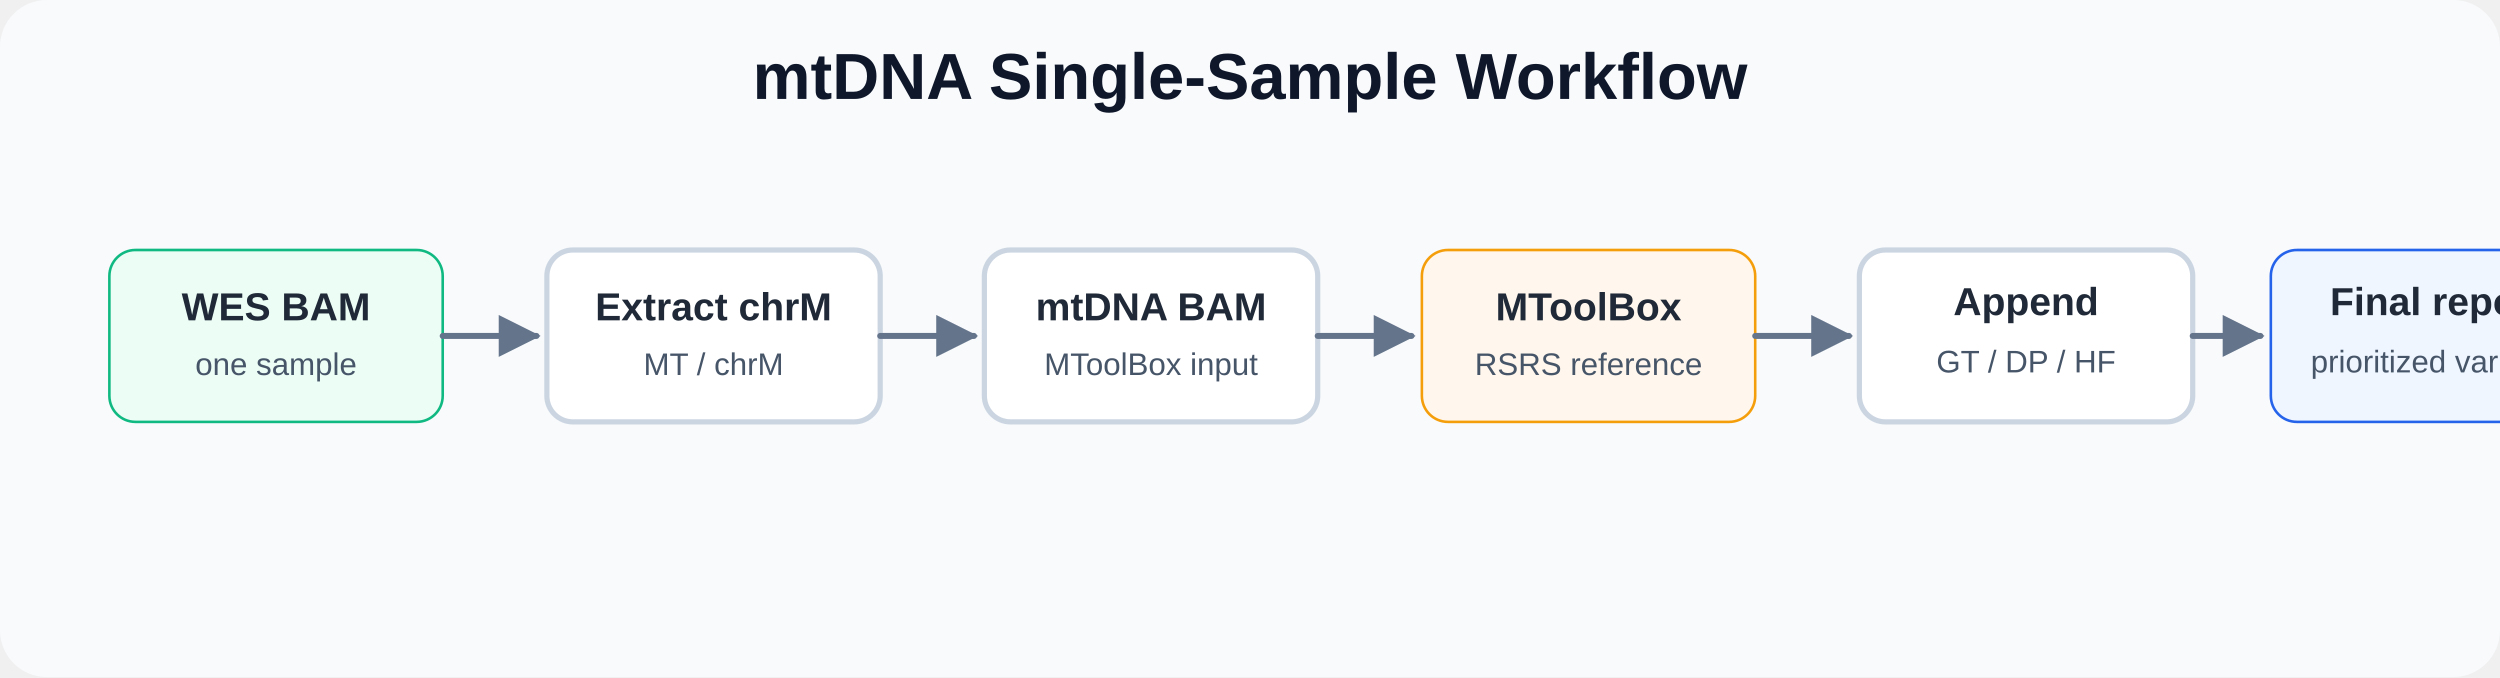
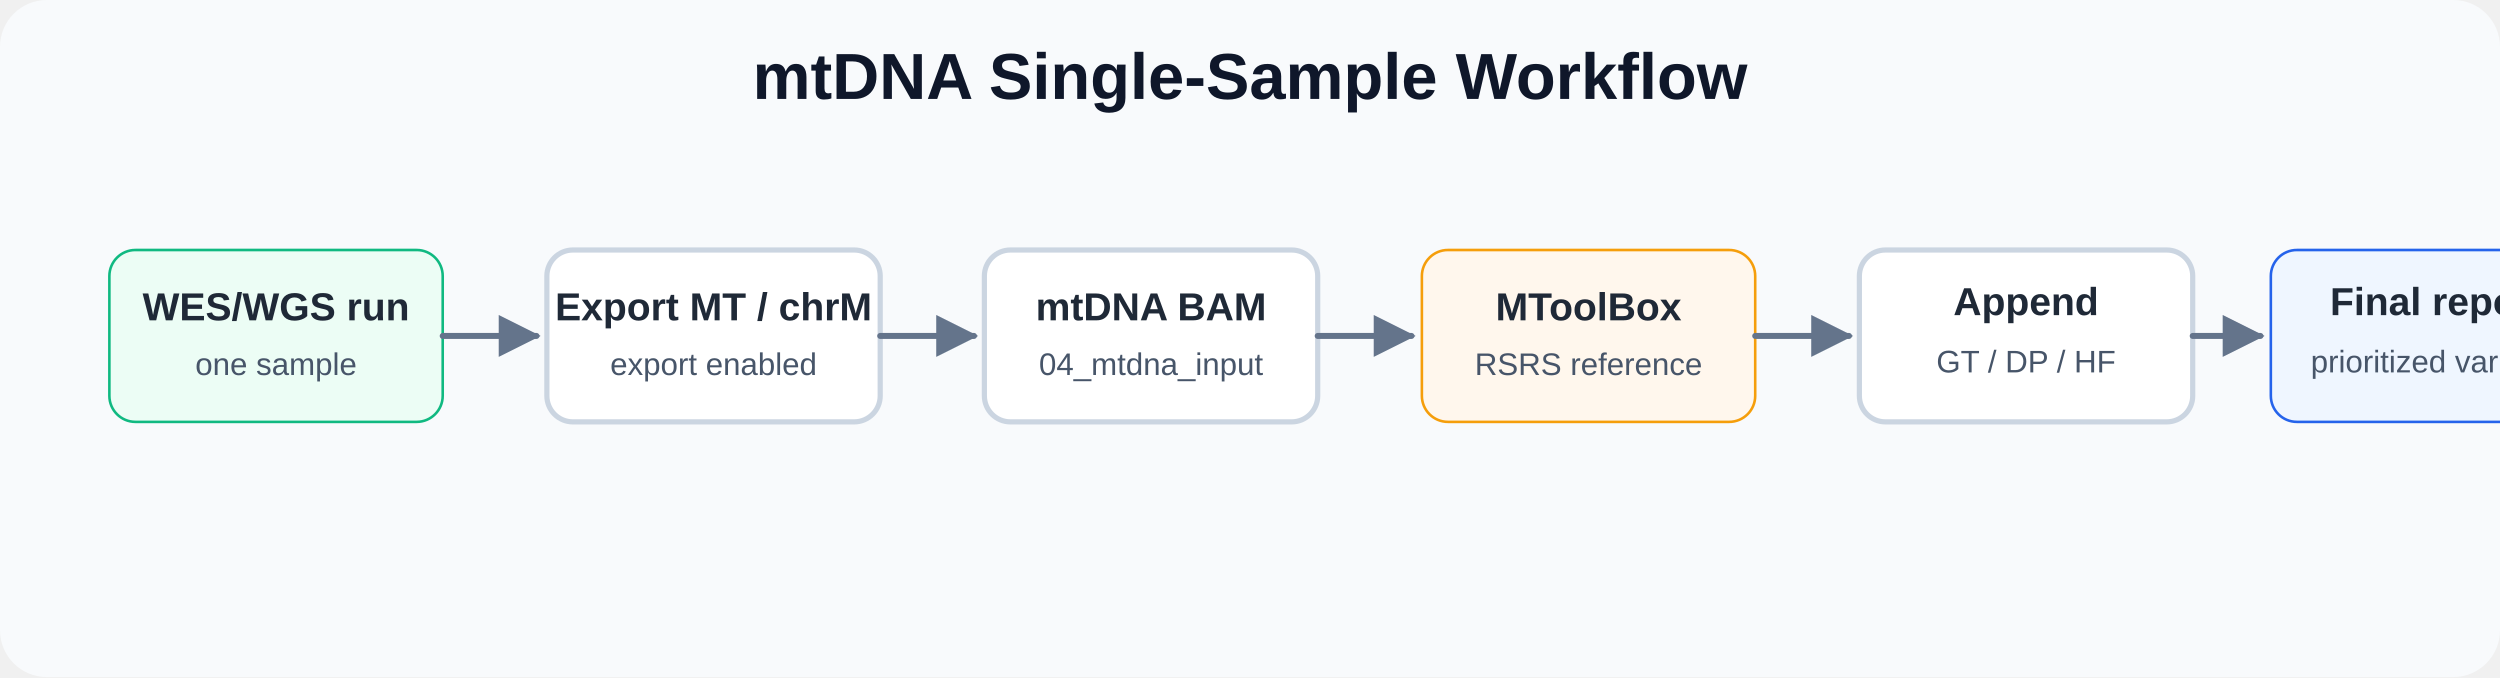
<svg xmlns="http://www.w3.org/2000/svg" viewBox="0 0 960 260" role="img" aria-labelledby="title desc">
  <rect width="960" height="260" rx="18" fill="#f8fafc" />
  <style>
    .label{font:600 15px Arial,Helvetica,sans-serif;fill:#1f2937}
    .small{font:12px Arial,Helvetica,sans-serif;fill:#475569}
    .box{fill:#fff;stroke:#cbd5e1;stroke-width:2}
    .data{fill:#ecfdf5;stroke:#10b981}
    .tool{fill:#fff7ed;stroke:#f59e0b}
    .final{fill:#eff6ff;stroke:#2563eb}
    .line{fill:none;stroke:#64748b;stroke-width:2.3;stroke-linecap:round}
  </style>
  <defs>
    <marker id="arrow" viewBox="0 0 10 10" refX="9" refY="5" markerWidth="7" markerHeight="7" orient="auto-start-reverse">
      <path d="M 0 0 L 10 5 L 0 10 z" fill="#64748b" />
    </marker>
  </defs>
  <text x="480" y="38" text-anchor="middle" font-family="Arial,Helvetica,sans-serif" font-size="25" font-weight="700" fill="#0f172a">mtDNA Single-Sample Workflow</text>
  <g transform="translate(42 96)">
    <rect class="data" x="0" y="0" width="128" height="66" rx="10" />
-     <text class="label" x="64" y="27" text-anchor="middle">WES BAM</text>
+     <text class="label" x="64" y="27" text-anchor="middle">WES/WGS run</text>
    <text class="small" x="64" y="48" text-anchor="middle">one sample</text>
    <rect class="box" x="168" y="0" width="128" height="66" rx="10" />
-     <text class="label" x="232" y="27" text-anchor="middle">Extract chrM</text>
-     <text class="small" x="232" y="48" text-anchor="middle">MT / chrM</text>
+     <text class="label" x="232" y="27" text-anchor="middle">Export MT / chrM</text>
+     <text class="small" x="232" y="48" text-anchor="middle">export enabled</text>
    <rect class="box" x="336" y="0" width="128" height="66" rx="10" />
    <text class="label" x="400" y="27" text-anchor="middle">mtDNA BAM</text>
-     <text class="small" x="400" y="48" text-anchor="middle">MToolBox input</text>
+     <text class="small" x="400" y="48" text-anchor="middle">04_mtdna_input</text>
    <rect class="tool" x="504" y="0" width="128" height="66" rx="10" />
    <text class="label" x="568" y="27" text-anchor="middle">MToolBox</text>
    <text class="small" x="568" y="48" text-anchor="middle">RSRS reference</text>
    <rect class="box" x="672" y="0" width="128" height="66" rx="10" />
    <text class="label" x="736" y="25" text-anchor="middle">Append</text>
    <text class="small" x="736" y="47" text-anchor="middle">GT / DP / HF</text>
    <rect class="final" x="840" y="0" width="128" height="66" rx="10" transform="translate(-10 0)" />
    <text class="label" x="894" y="25" text-anchor="middle">Final report</text>
    <text class="small" x="894" y="47" text-anchor="middle">prioritized variants</text>
    <path class="line" marker-end="url(#arrow)" d="M128 33 H164" />
    <path class="line" marker-end="url(#arrow)" d="M296 33 H332" />
    <path class="line" marker-end="url(#arrow)" d="M464 33 H500" />
    <path class="line" marker-end="url(#arrow)" d="M632 33 H668" />
    <path class="line" marker-end="url(#arrow)" d="M800 33 H826" />
  </g>
</svg>
